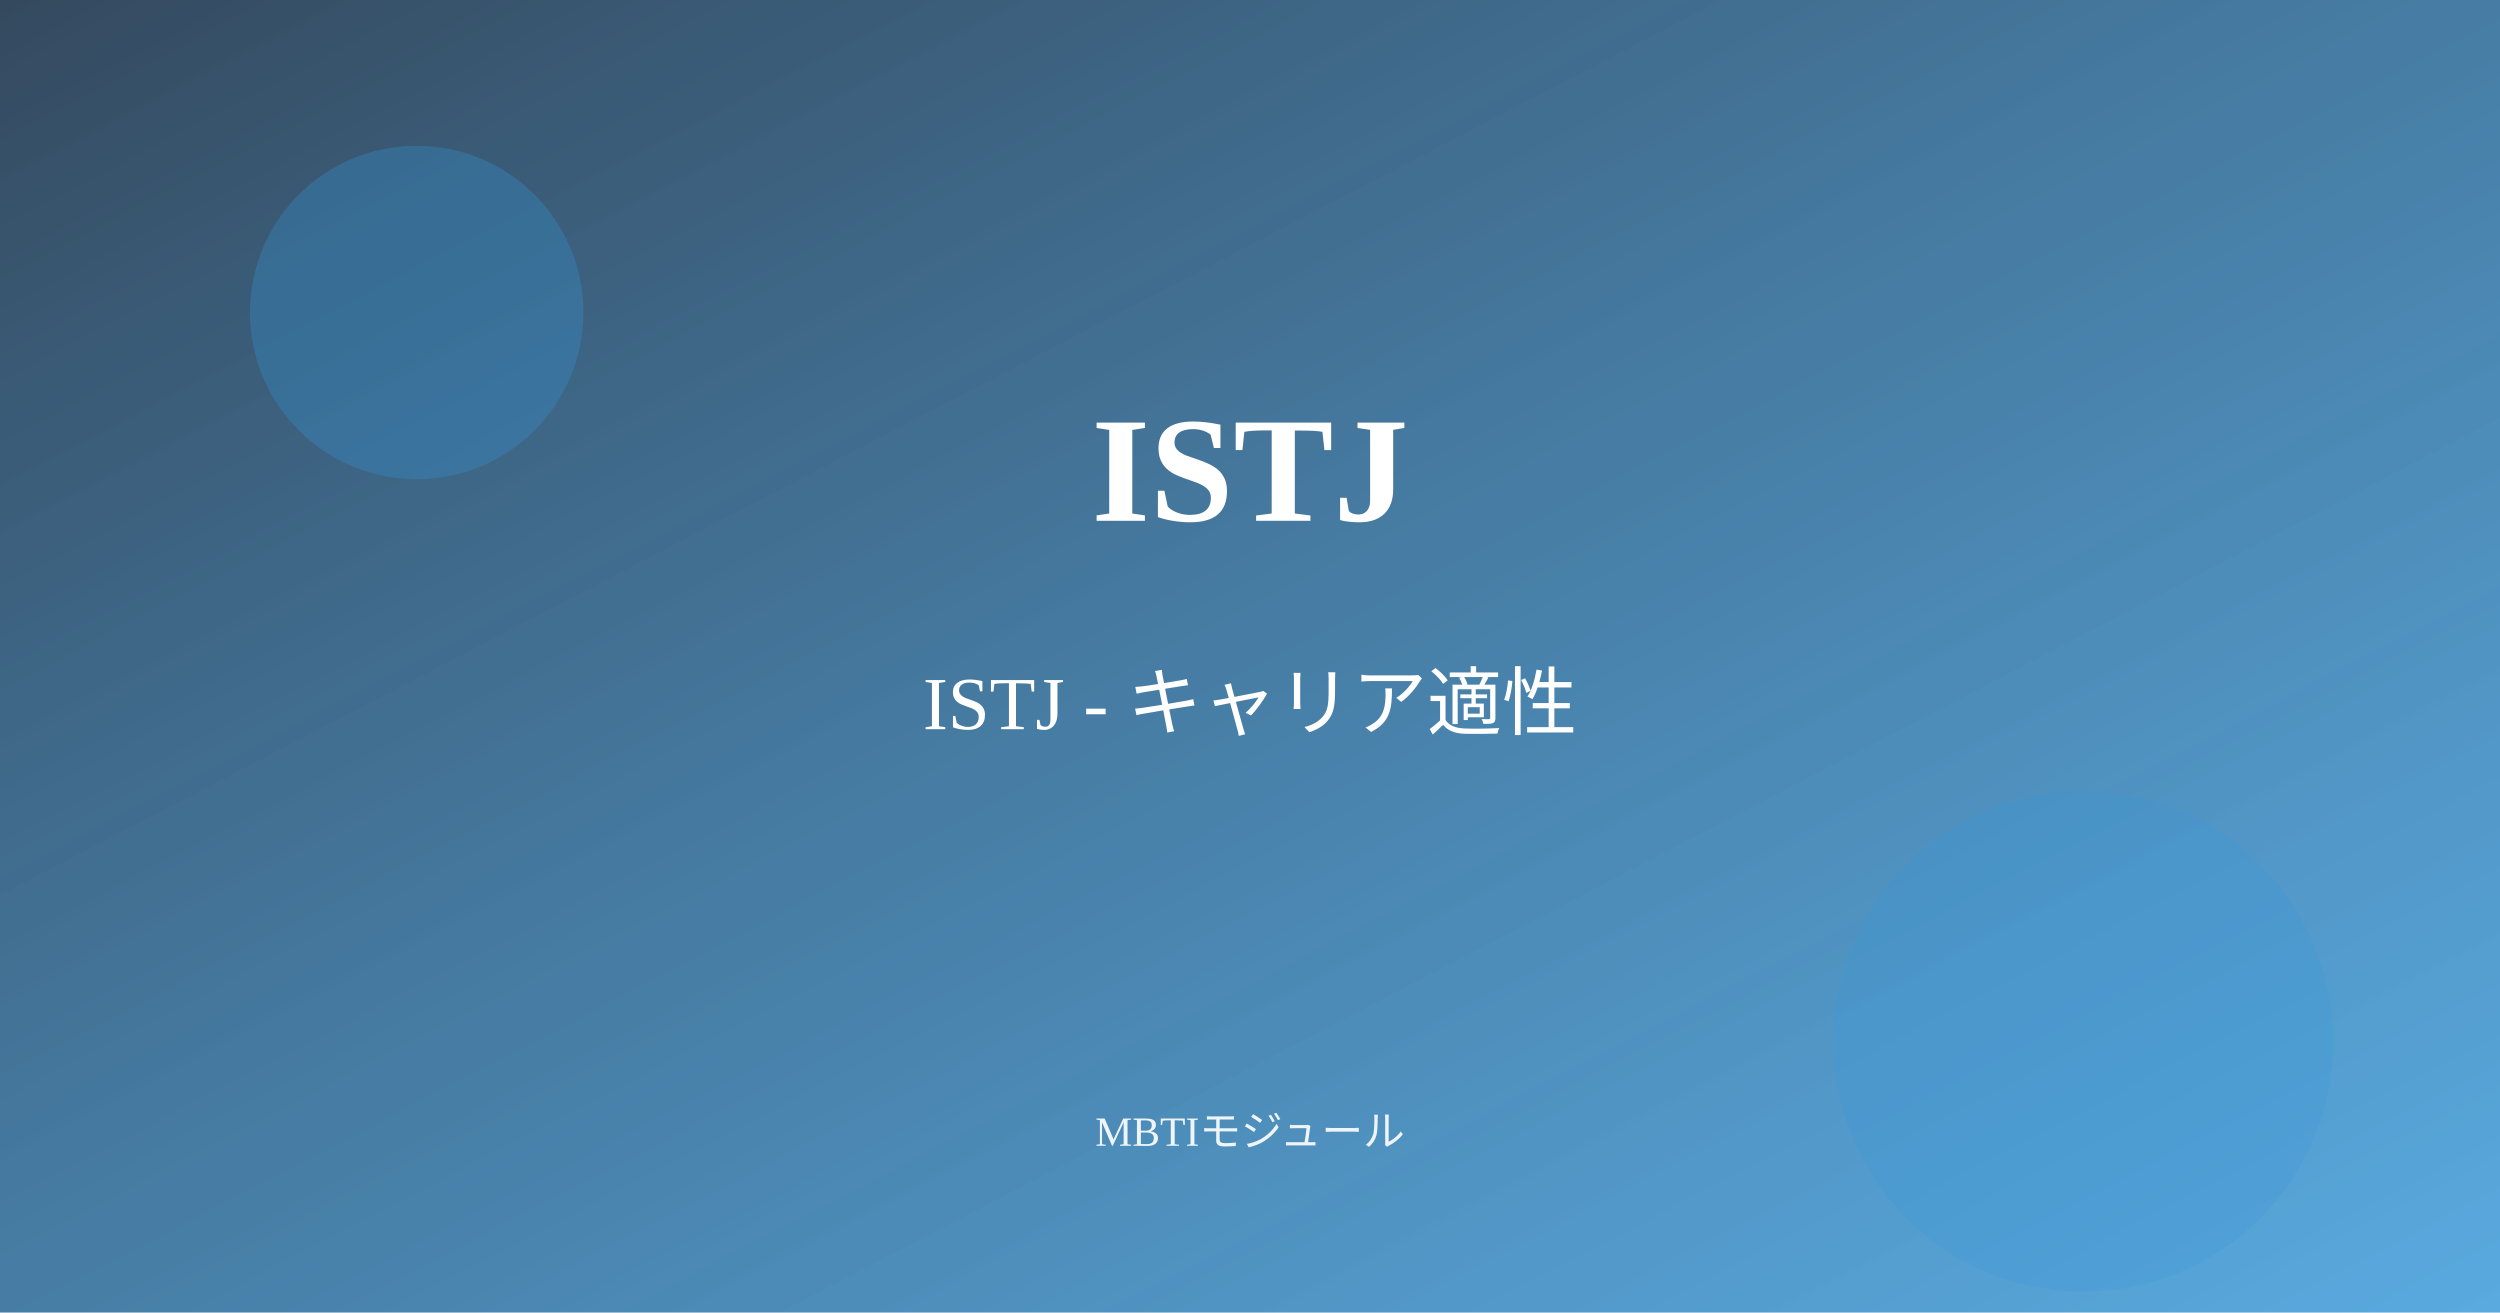
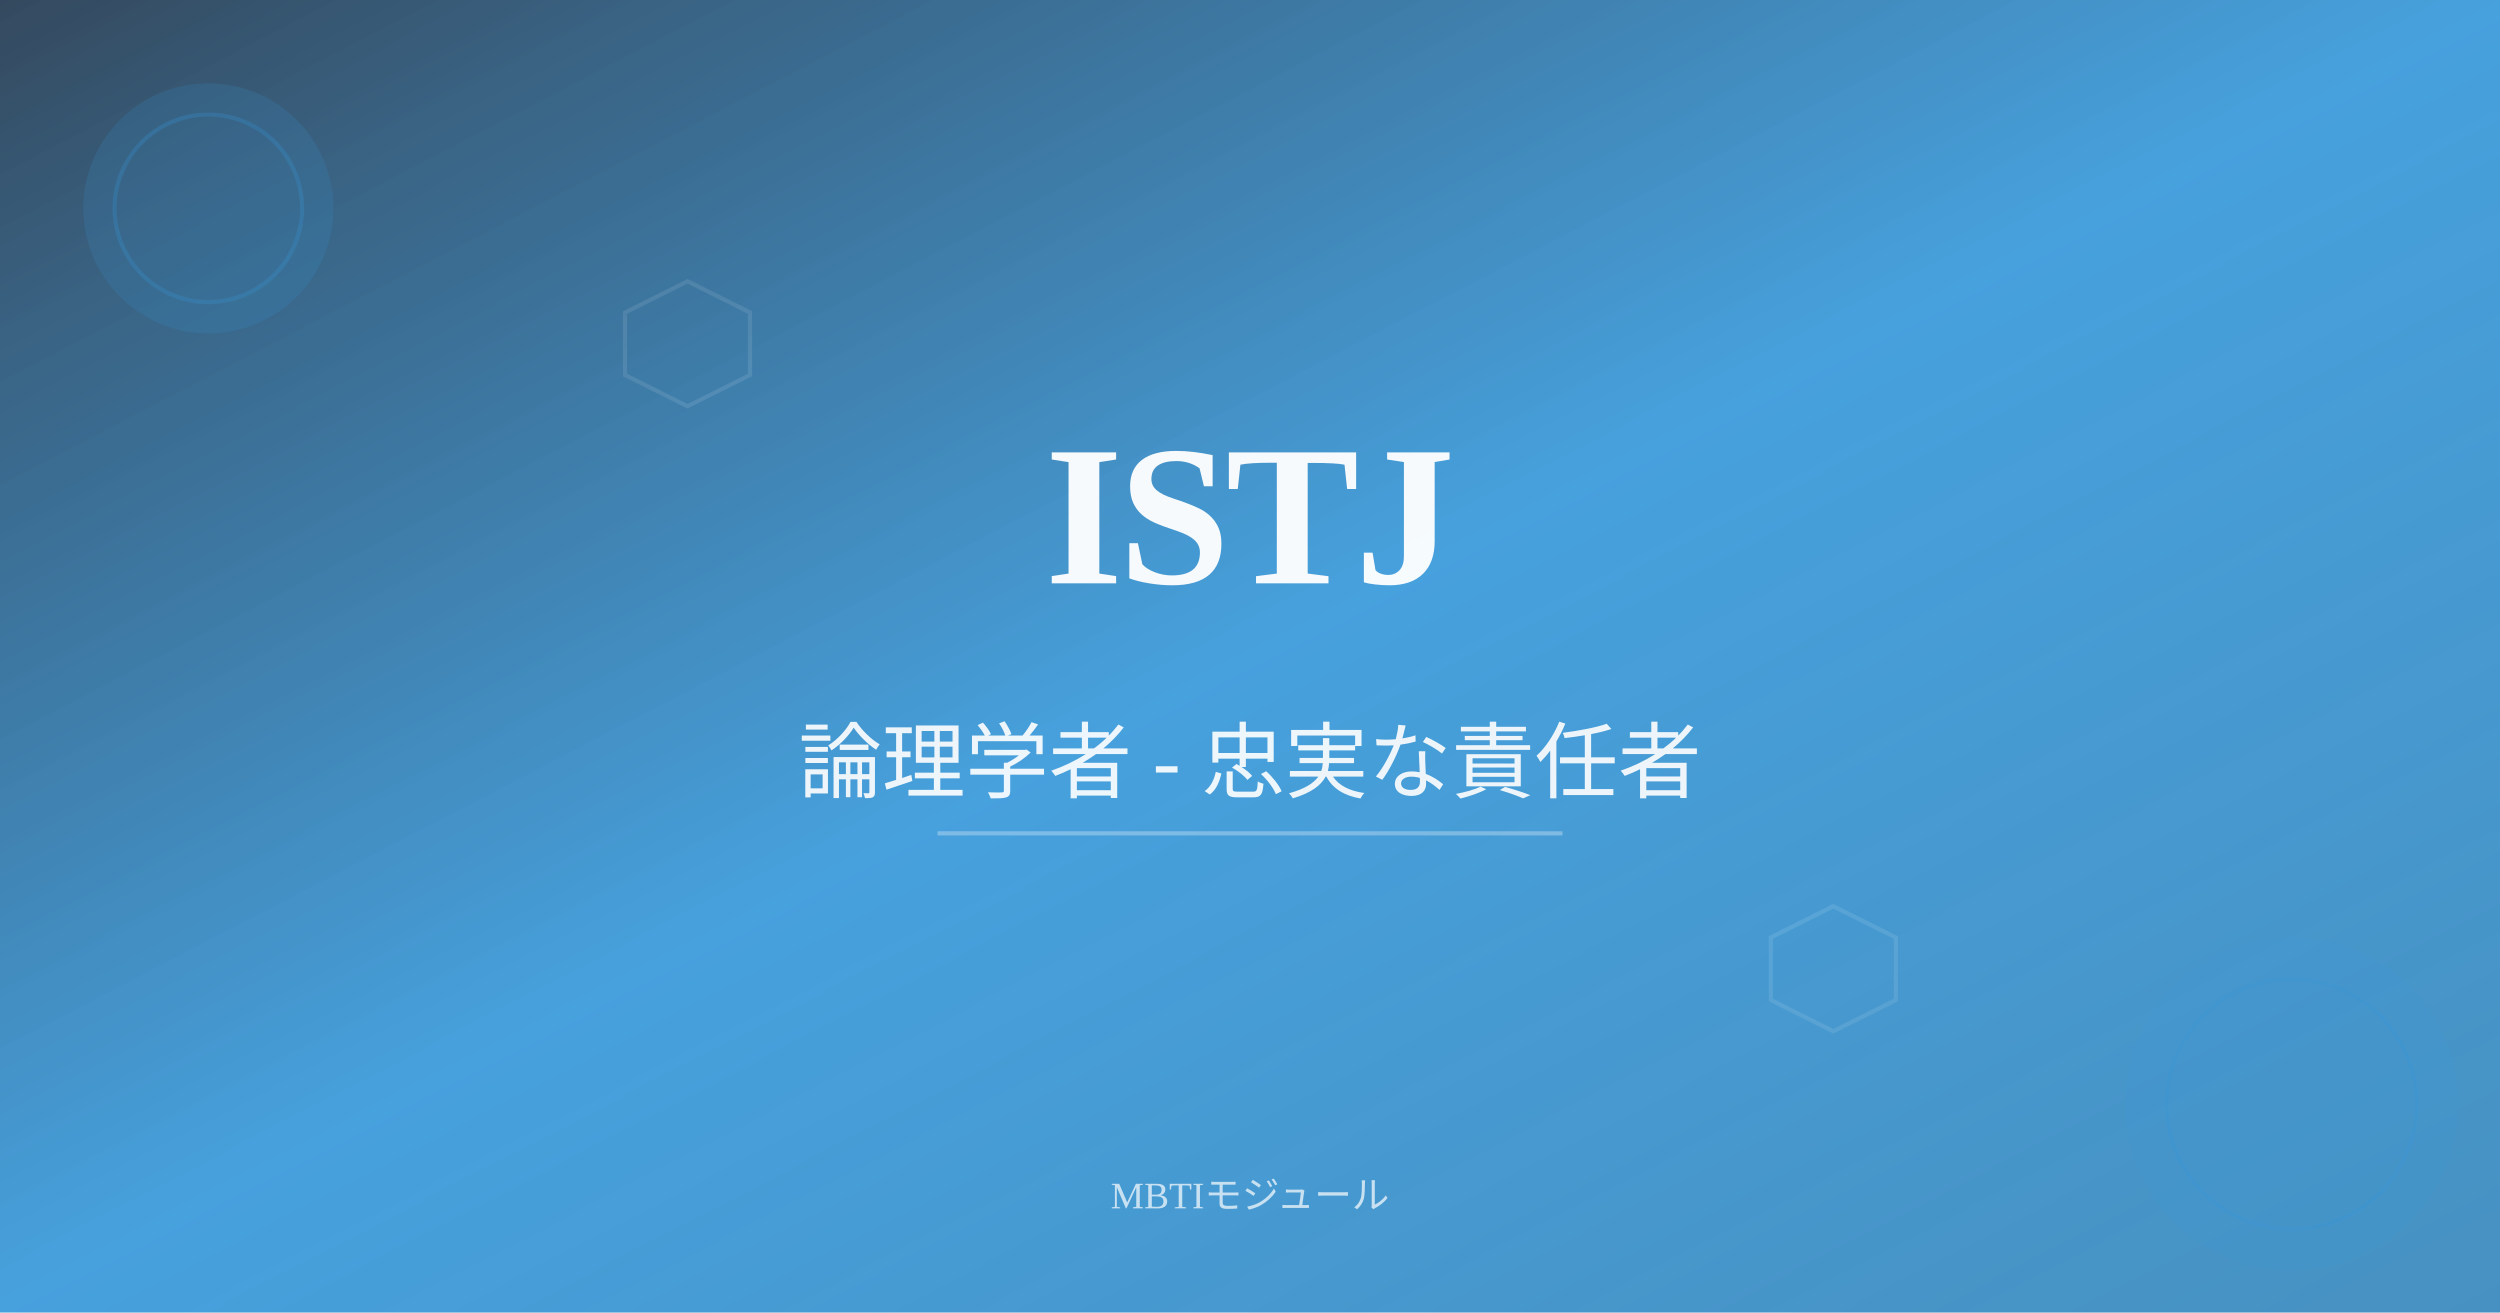
- <svg xmlns="http://www.w3.org/2000/svg" width="1200" height="630">
+ <svg xmlns="http://www.w3.org/2000/svg" width="1200" height="630" viewBox="0 0 1200 630">
  <defs>
-     <linearGradient id="grad" x1="0%" y1="0%" x2="100%" y2="100%">
+     <linearGradient id="grad-istj" x1="0%" y1="0%" x2="100%" y2="100%">
      <stop offset="0%" style="stop-color:#34495E;stop-opacity:1" />
-       <stop offset="100%" style="stop-color:#3498DB;stop-opacity:0.8" />
+       <stop offset="50%" style="stop-color:#3498DB;stop-opacity:0.9" />
+       <stop offset="100%" style="stop-color:#2980B9;stop-opacity:0.85" />
    </linearGradient>
+     <filter id="shadow">
+       <feDropShadow dx="0" dy="4" stdDeviation="8" flood-opacity="0.3" />
+     </filter>
  </defs>
-   <rect width="1200" height="630" fill="url(#grad)" />
-   <circle cx="200" cy="150" r="80" fill="#3498DB" opacity="0.3" />
-   <circle cx="1000" cy="500" r="120" fill="#3498DB" opacity="0.2" />
-   <text x="600" y="250" font-size="72" font-weight="bold" text-anchor="middle" fill="white">ISTJ</text>
-   <text x="600" y="350" font-size="36" text-anchor="middle" fill="white">ISTJ - キャリア適性</text>
-   <text x="600" y="550" font-size="20" text-anchor="middle" fill="white" opacity="0.9">MBTIモジュール</text>
+   <rect width="1200" height="630" fill="url(#grad-istj)" />
+   <circle cx="100" cy="100" r="60" fill="#3498DB" opacity="0.15" />
+   <circle cx="100" cy="100" r="45" fill="none" stroke="#3498DB" stroke-width="2" opacity="0.25" />
+   <circle cx="1100" cy="530" r="80" fill="#3498DB" opacity="0.12" />
+   <circle cx="1100" cy="530" r="60" fill="none" stroke="#3498DB" stroke-width="2" opacity="0.2" />
+   <g opacity="0.1">
+     <polygon points="300,150 330,135 360,150 360,180 330,195 300,180" fill="none" stroke="white" stroke-width="2" />
+     <polygon points="850,450 880,435 910,450 910,480 880,495 850,480" fill="none" stroke="white" stroke-width="2" />
+   </g>
+   <text x="600" y="280" font-size="96" font-weight="900" text-anchor="middle" fill="white" letter-spacing="-2" opacity="0.95">ISTJ</text>
+   <text x="600" y="380" font-size="40" text-anchor="middle" fill="white" opacity="0.9" font-weight="300">論理学者 - 忠実な責任者</text>
+   <text x="600" y="580" font-size="18" text-anchor="middle" fill="white" opacity="0.7" font-weight="500">MBTIモジュール</text>
+   <line x1="450" y1="400" x2="750" y2="400" stroke="white" stroke-width="2" opacity="0.3" />
</svg>
